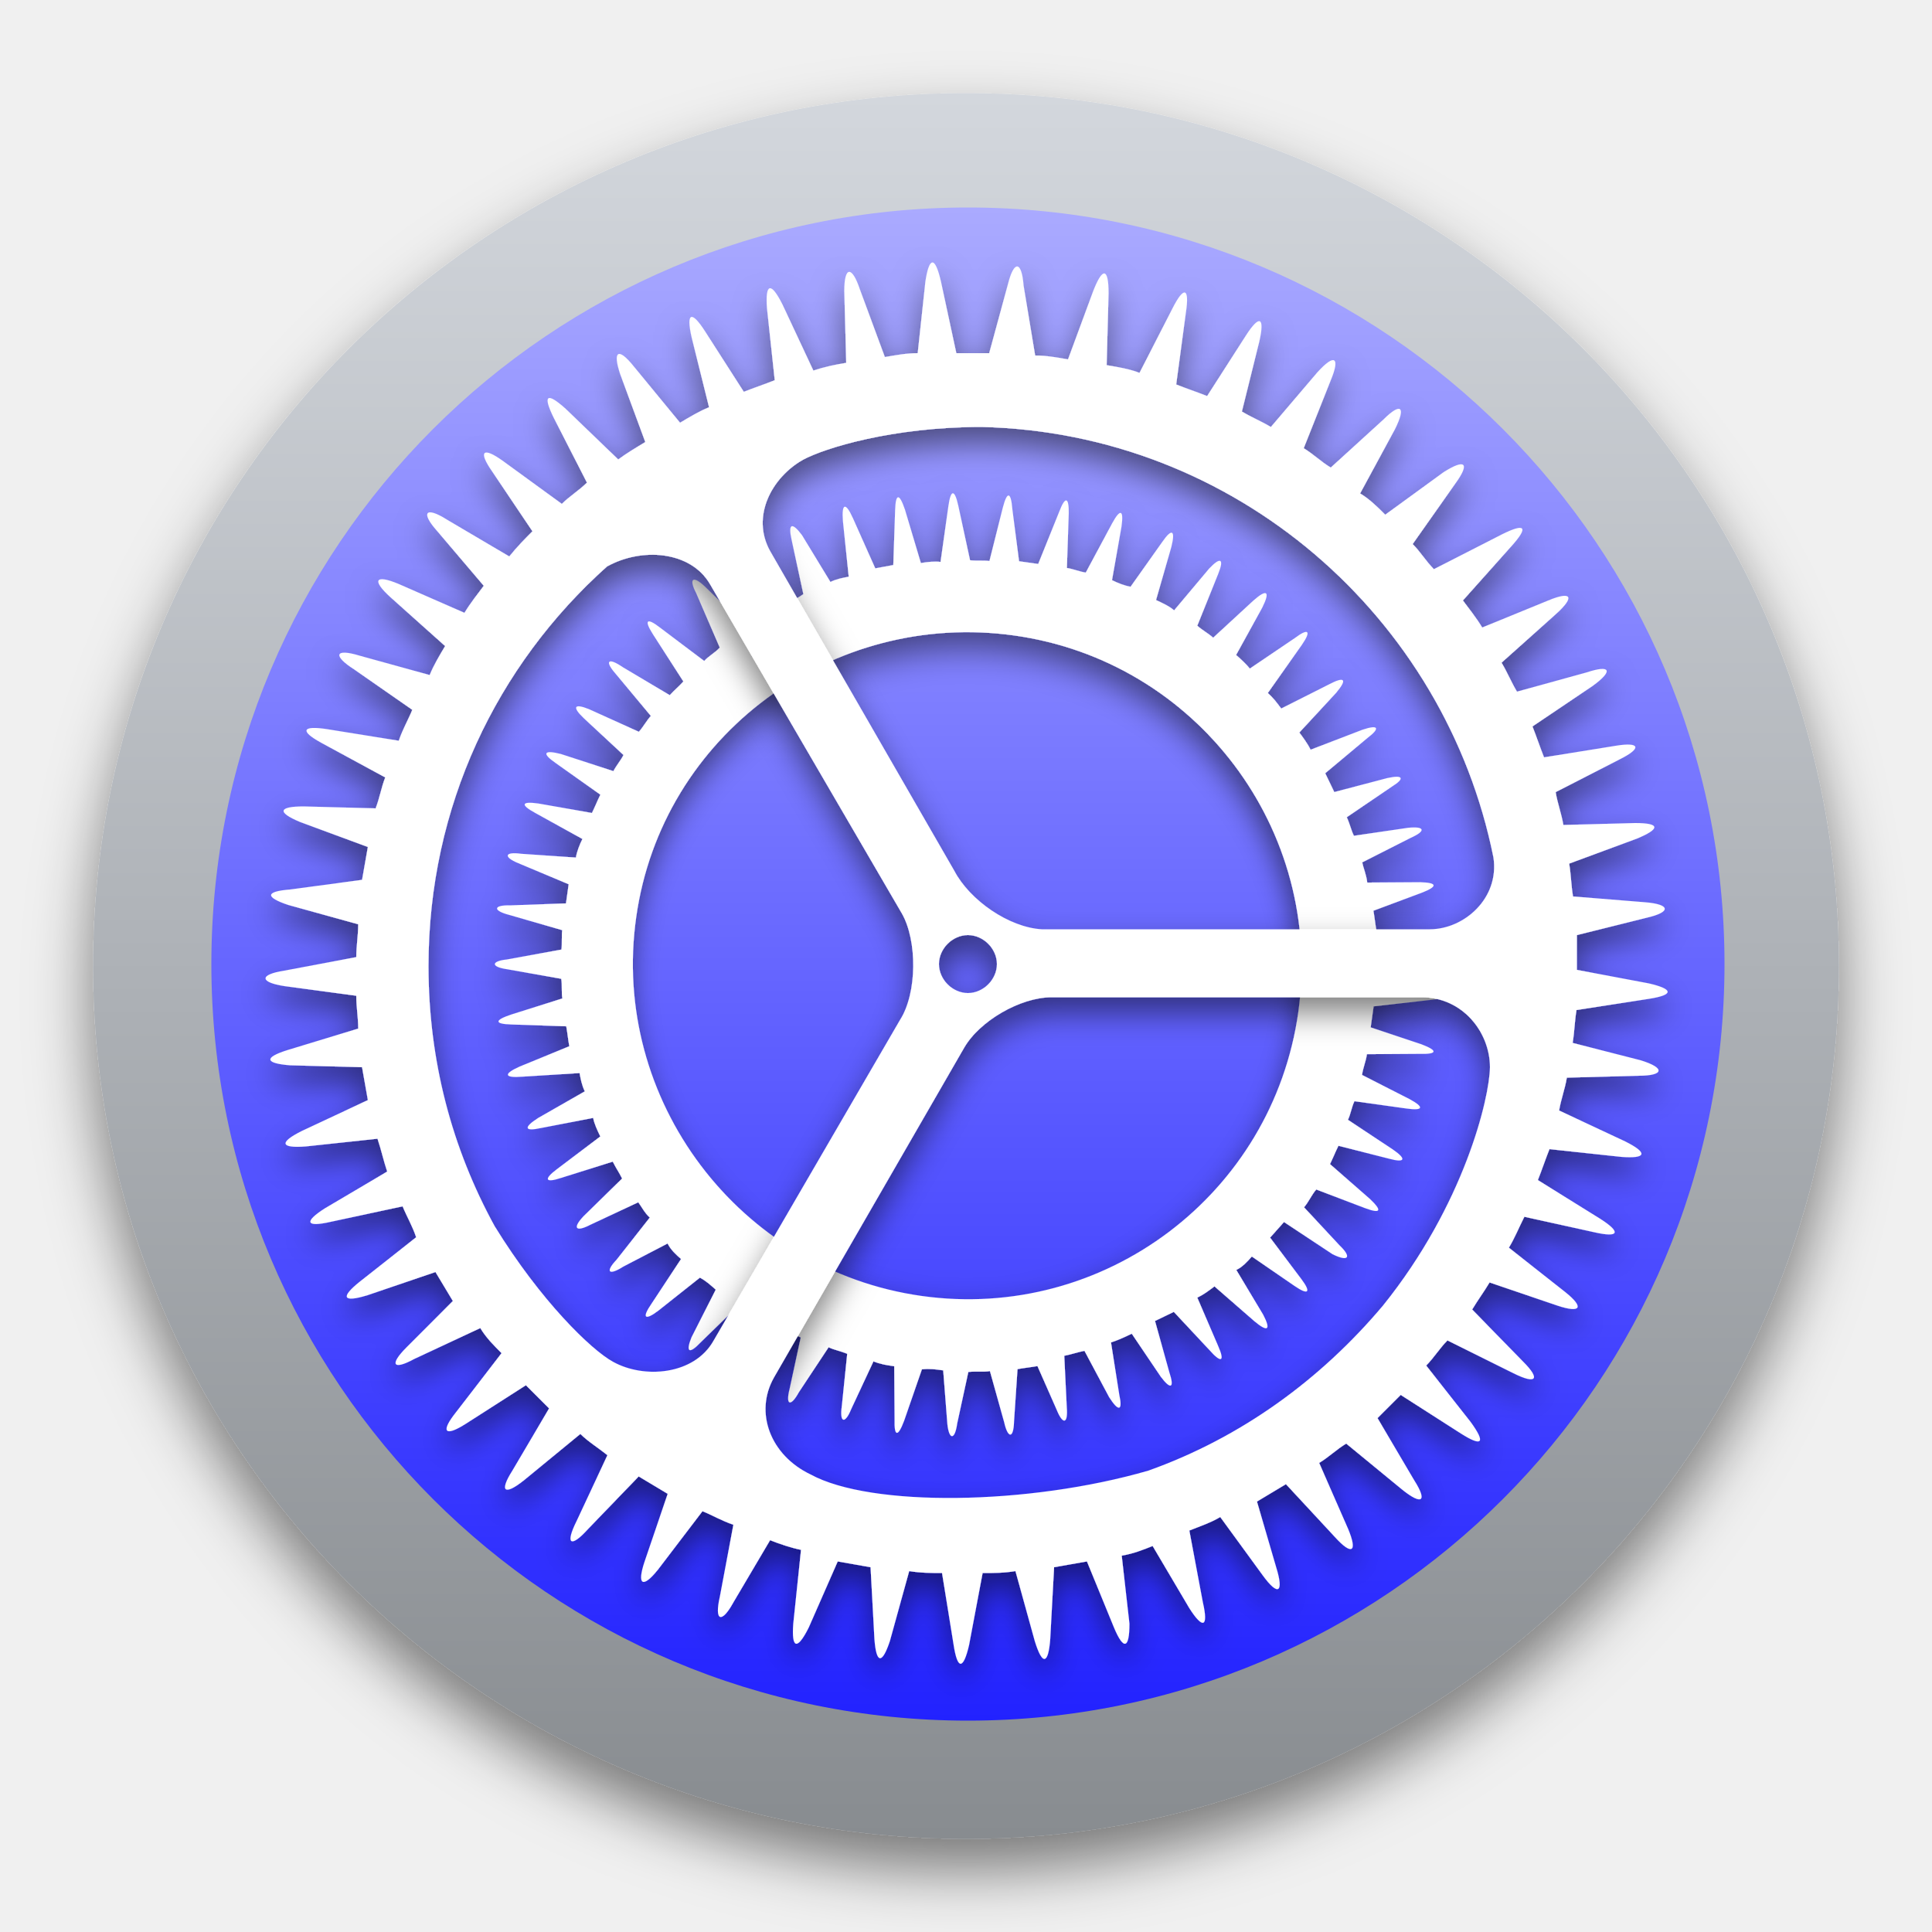
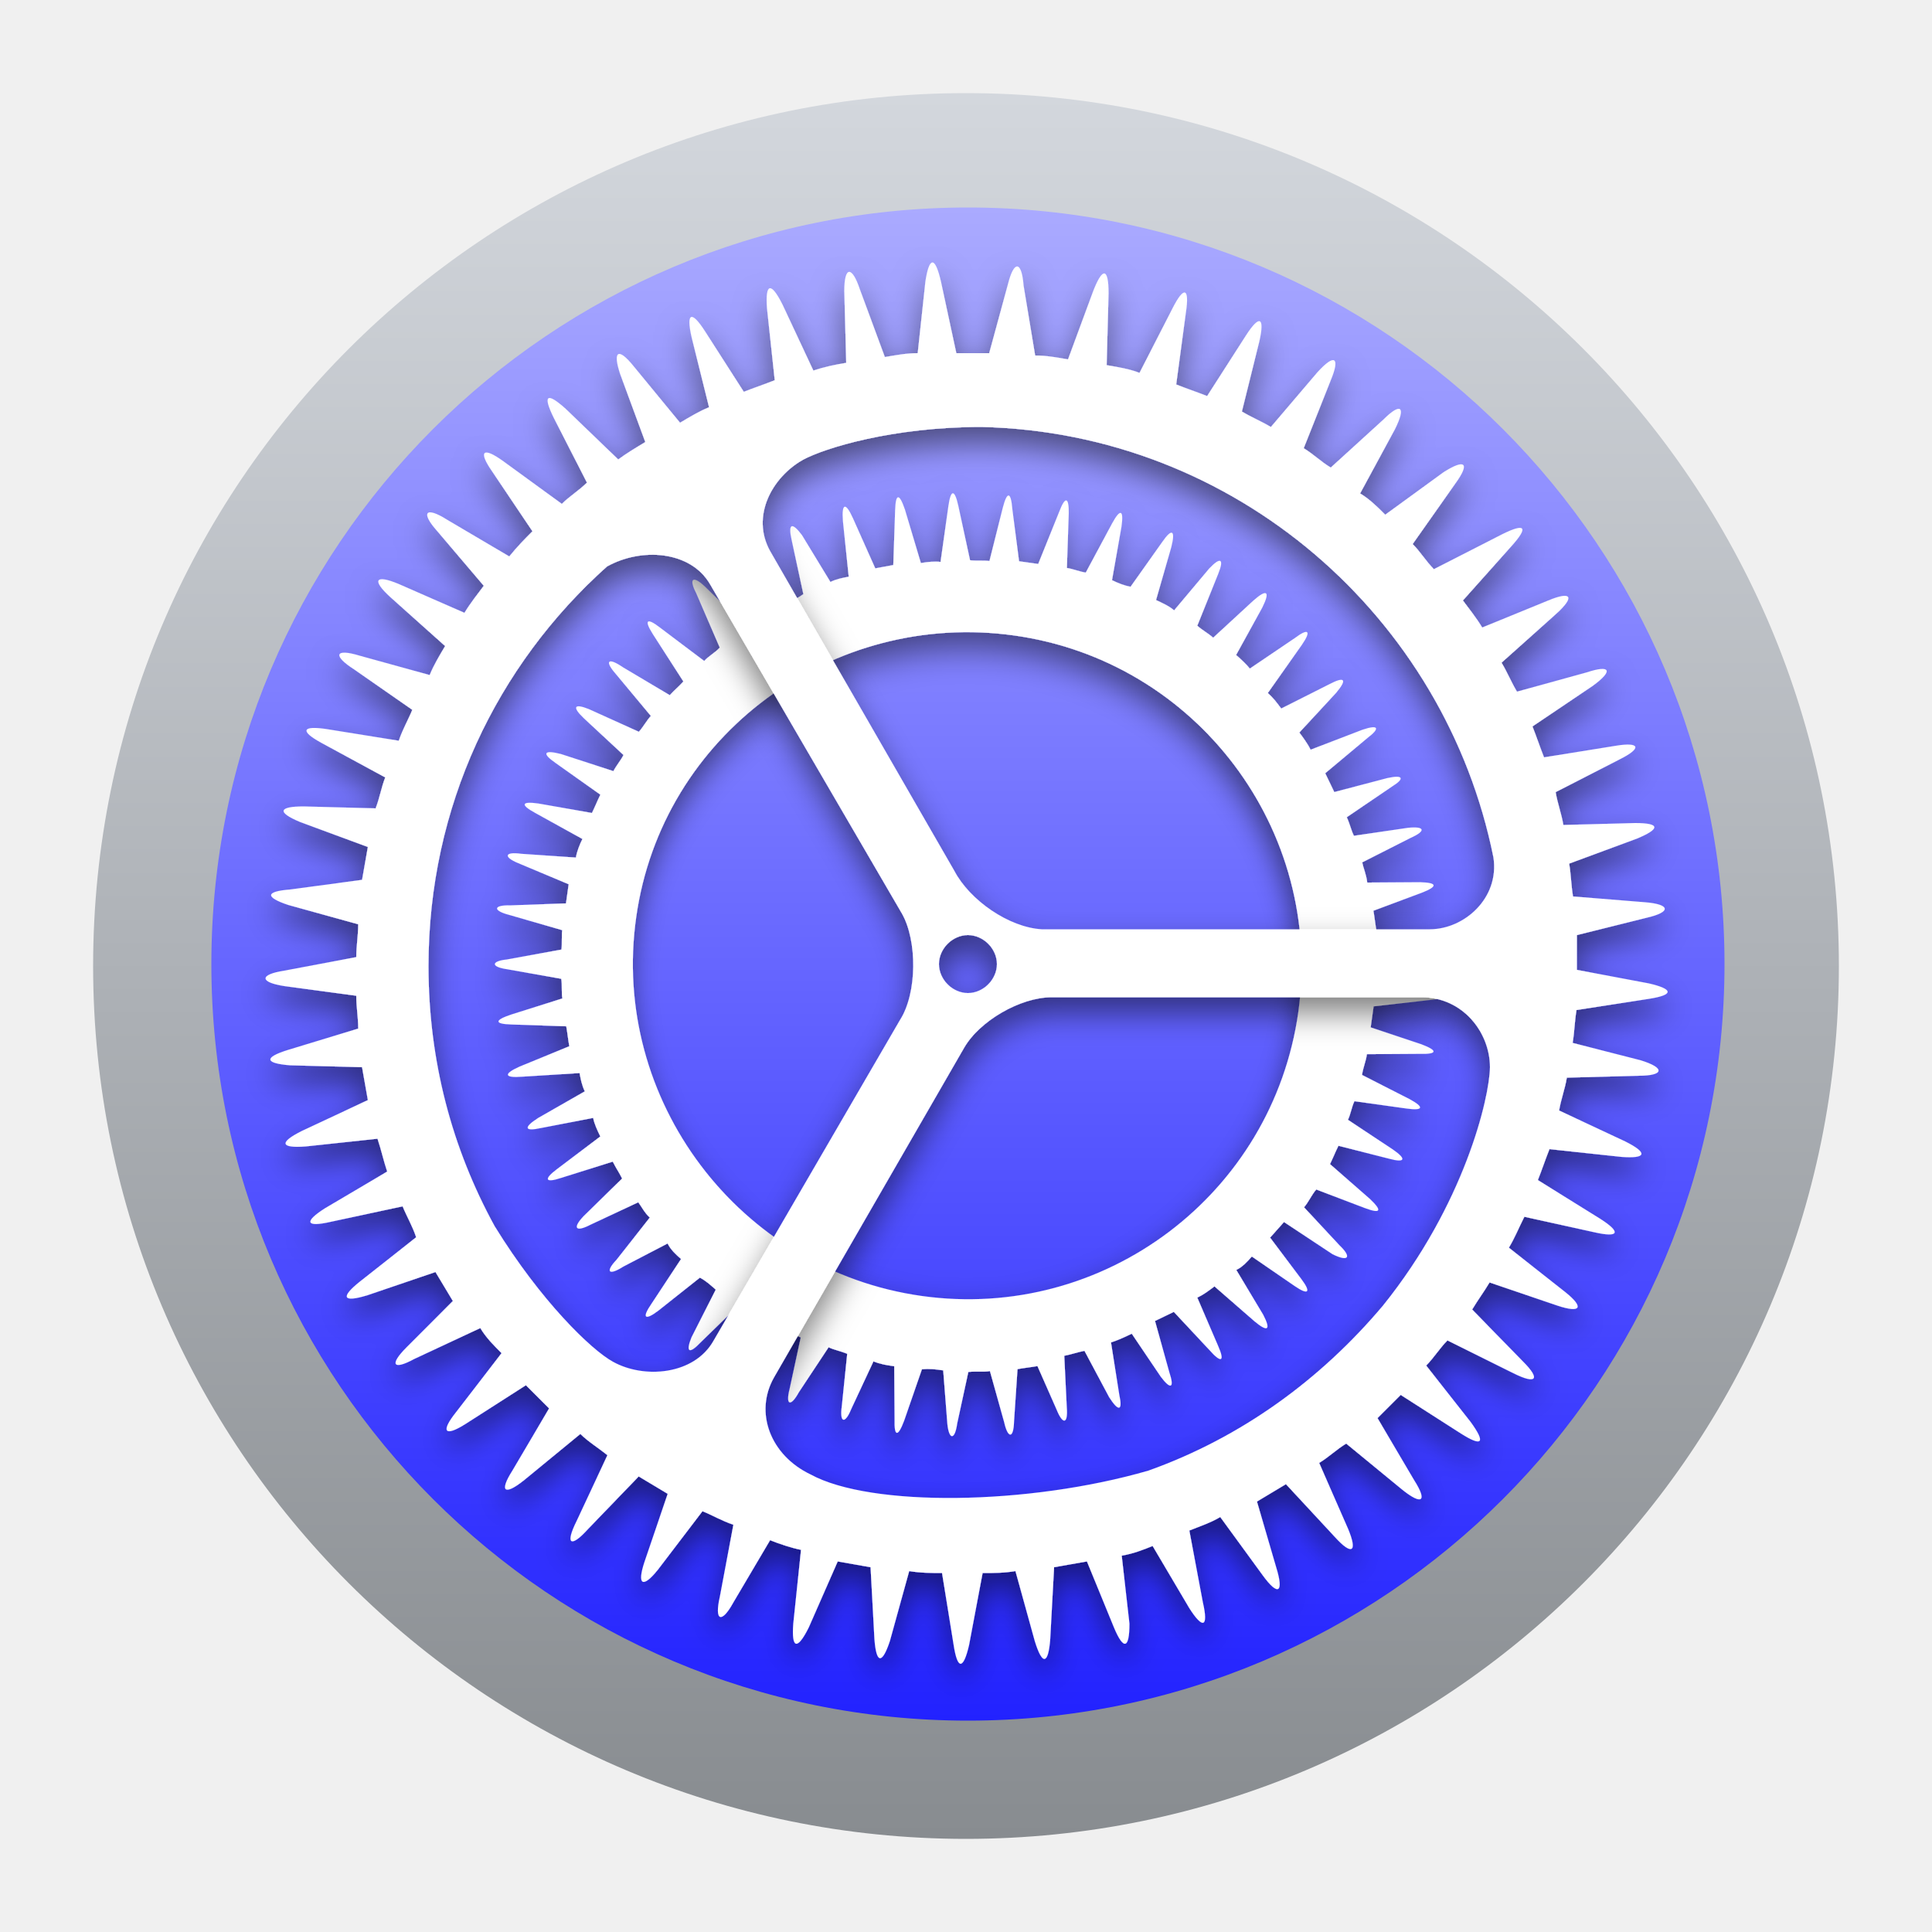
<svg xmlns="http://www.w3.org/2000/svg" id="icon-update" viewBox="0 0 500 500">
-   <filter x="-6.1%" y="-3.9%" width="112.1%" height="113.2%" filterUnits="objectBoundingBox" id="update-filter-1">
-     <feOffset dx="0" dy="8" in="SourceAlpha" result="updateShadowOffsetOuter1" />
-     <feGaussianBlur stdDeviation="8" in="updateShadowOffsetOuter1" result="updateShadowBlurOuter1" />
-     <feColorMatrix values="0 0 0 0 0   0 0 0 0 0   0 0 0 0 0  0 0 0 0.5 0" type="matrix" in="updateShadowBlurOuter1" result="updateShadowMatrixOuter1" />
-     <feMerge>
-       <feMergeNode in="updateShadowMatrixOuter1" />
-       <feMergeNode in="SourceGraphic" />
-     </feMerge>
-   </filter>
  <filter x="-6.1%" y="-3.9%" width="112.1%" height="113.2%" filterUnits="objectBoundingBox" id="drop-filter-2">
    <feOffset dx="0" dy="4" in="SourceAlpha" result="dropShadowOffsetOuter1" />
    <feGaussianBlur stdDeviation="4" in="dropShadowOffsetOuter1" result="dropShadowBlurOuter1" />
    <feColorMatrix values="0 0 0 0 0   0 0 0 0 0   0 0 0 0 0  0 0 0 0.5 0" type="matrix" in="dropShadowBlurOuter1" result="dropShadowMatrixOuter1" />
    <feMerge>
      <feMergeNode in="dropShadowMatrixOuter1" />
      <feMergeNode in="SourceGraphic" />
    </feMerge>
  </filter>
  <style type="text/css">
		.st0{fill:url(#SVGID_1_);}
		.st1{fill:url(#Oval_1_);}
		.st2{fill:#FFFFFF;}
		.st3{fill:none;}
	</style>
  <linearGradient id="SVGID_1_" gradientUnits="userSpaceOnUse" x1="250" y1="477.908" x2="250" y2="26.092" gradientTransform="matrix(1 0 0 -1 0 502)">
    <stop offset="0" style="stop-color:#D3D7DD" />
    <stop offset="1" style="stop-color:#888C90" />
  </linearGradient>
  <linearGradient id="Oval_1_" gradientUnits="userSpaceOnUse" x1="250.502" y1="448.289" x2="250.502" y2="56.715" gradientTransform="matrix(1 0 0 -1 0 502)">
    <stop offset="0" style="stop-color:#AAAAFF" />
    <stop offset="1" style="stop-color:#2222FF" />
  </linearGradient>
-   <circle class="st0" filter="url(#update-filter-1)" cx="250" cy="250" r="225.9" />
+   <circle class="st0" cx="250" cy="250" r="225.9" />
  <circle id="Oval_3_" class="st1" cx="250.5" cy="249.5" r="195.8" />
  <g id="Shape_3_" transform="translate(30, 30) rotate(8) translate(-30, -30) ">
    <path id="path-3_14_" filter="url(#drop-filter-2)" class="st2" d="M277.5,111.6c0.5,0,1,0,1.5,0c1,0,2.5,0,3.5,0l3.5-14.1c1-4.5,2-4,2.5,0l1.5,14.1l0,0    c1.5,0,3.5,0.5,5,0.5l0,0l5-13.6c1.5-4,2.5-4,2.5,0.5l-0.5,14.1c1.5,0.5,3.5,1,5,1l6.5-12.6c2-4,3-3.5,2.5,1l-2,14.1l0,0    c1.5,0.5,3.5,1,5,2l0,0l7.5-12c2.5-3.5,3.5-3,2.5,1l-3.5,14.1c1.5,1,3,1.5,4.5,2.5l9-11c3-3.5,4-3,2.5,1.5l-5,13.1l0,0    c1.5,1,3,2,4,3l0,0l10.5-9.5c3-3,4-2.5,2,1.5l-7,13.6c1.5,1,2.5,2,4,3.5l11.5-8c3.5-2.5,4.5-2,2,2l-8,11.5l0,0c1,1,2.5,2.5,3.5,4    l0,0l12.6-7c4-2,4.5-1,1.5,2l-9.5,10.5c1,1.5,2,3,3,4.5l13.1-5.5c4-1.5,4.5-0.5,1.5,2l-10.5,9.5l0,0c1,1.5,1.5,3,2.5,4.5l13.6-4    c4-1,5,0,1,2.5l-11.5,8c0.5,1.5,1.5,3,2,5l13.6-2c4.5-0.5,4.5,0.5,1,2.5l-12,6.5l0,0c0.5,1.5,1,3.5,1.5,5l0,0l14.1-0.5    c4.5,0,4.5,1,0.5,2.5l-13.1,5c0.5,1.5,0.5,3.5,0.5,5l13.6,1.5c4.5,0.5,4.5,1.5,0,2.5l-13.6,3.5l0,0c0,1.5,0,3.5,0,5c0,0,0,0,0,0.5    l0,0l13.6,2.5c4.5,1,4.5,2,0,2.5l-13.6,2c0,2-0.5,3.5-0.5,5.5l13.1,4.5c4,1.5,4,2.5-0.5,2.5h-13.6c-0.5,1.5-0.5,3.5-1,5l0,0l12.6,6    c4,2,3.5,3-0.5,2.5l-13.6-1.5c-0.5,1.5-1,3.5-1.5,5l11.5,7.5c3.5,2.5,3.5,3.5-1,2.5l-13.1-3l0,0c-1,1.5-1.5,3.5-2.5,5l0,0l10.5,8.5    c3.5,2.5,3,4-1.5,2.5l-13.6-6.5c-1,1.5-2,3-3,4.5l9.5,9.5c3,3,2.5,4-1.5,2l-12-6l0,0c-1,1.5-2,3-3.5,4l8.5,10.5c2.5,3.5,2,4.5-2,2    l-11.5-7.5c-1.5,1.5-2.5,2.5-4,3.5l7,11.5c2.5,4,1.5,4.5-2,1.5l-10.5-8.5l0,0c-1.5,1-3,2-4.5,3l5.5,12.6c2,4,1,4.5-2,1.5l-9-10    c-1.5,1-3,2-5,3l4,13.1c1.5,4,0.5,4.5-2.5,1l-8-11l0,0c-1.5,0.5-3.5,1.5-5,2l0,0l2.5,13.1c1,4.5-0.5,4.5-2.5,1l-6.5-10.5    c-1.5,0.5-3.5,1-5,1.5l1,13.6c0.5,4.5-1,4.5-2.5,0.5l-5.5-12.6l0,0c-1.5,0.5-3.5,0.5-5.5,1l0,0l-1,13.6c0,4.5-1.5,4.5-2.5,0.5    l-3-13.6c-2,0-3.5,0-5.5,0.5L279,336c-1,4.5-2,4.5-2.5,0l-2-13.6l0,0c-2,0-3.5,0-5.5-0.5l0,0l-4,13.1c-1,4-2.5,4-2.5-0.5l-0.5-13.6    c-2-0.5-3.5-0.5-5-1l-6,12.6c-1.5,4-3,4-2.5-0.5l1-13.6c-1.5-0.5-3.5-1-5-1.5l0,0l-7,12c-2,4-3.5,3.5-2.5-1l2.5-13.6    c-1.5-0.5-3-1.5-5-2l-8.5,11c-2.5,3.5-3.5,3-2.5-1l4.5-13.1l0,0c-1.5-1-3-2-4.5-2.5l0,0l-9.5,10c-3,3-4,2.5-2-1.5l6-12.6    c-1.5-1-3-2-4-3.5l-10.5,7.5c-3.5,3-4.5,2-2-1.5l7-12l0,0c-1.5-1-2.5-2.5-3.5-3.5l0,0l-11.5,7.5c-3.5,2.5-4.5,1.5-2-2l8.5-11    c-1-1.5-2-2.5-3-4l-12.6,6c-4,2-4.5,1-1.5-2l10-10l0,0c-1-1.5-2-3-2.5-4.5l-13.1,4.5c-4,1.5-4.5,0.5-1-2.5l11-8.5    c-1-1.5-1.5-3-2-4.5l-14.6,3c-4.5,1-5,0-1-2.5l12-7l0,0c-0.5-1.5-1-3.5-1.5-5l0,0l-14.1,1.5c-4.5,0.5-4.5-0.5-0.5-2.5l12.6-6    c-0.5-1.5-0.5-3.5-1-5l-14.1-0.5c-4.5,0-4.5-1.5-0.5-2.5l13.6-4.5l0,0c0-1.5-0.5-3.5-0.5-5l0,0l-14.1-2c-4.5-0.5-4.5-2,0-2.5    l14.1-2.5c0-1.5,0-3.5,0-5L160,207c-4-1-4-2.5,0.5-2.5l14.1-1l0,0c0-1.5,0.5-3.5,1-5l0,0l-13.1-5c-4-1.5-4-2.5,0.5-2.5l14.1,0.5    c0.5-1.5,1-3.5,1.5-5l-12.6-6.5c-4-2-3.5-3,1-2.5l14.1,2.5l0,0c0.5-1.5,1.5-3,2-4.5l0,0l-11.5-8c-3.5-2.5-3-3.5,1-2.5l13.6,4    c1-1.5,1.5-3,2.5-4.5l-10.5-9.5c-3.5-3-2.5-4,1.5-2l13.1,5.5l0,0c1-1.5,2-2.5,3-4l0,0l-9.5-11c-3-3.5-2-4,1.5-2l12.6,7    c1-1.5,2.5-2.5,3.5-4l-8-13.1c-2.5-3.5-1.5-4.5,2-2l11.5,8.5l0,0c1-1,2.5-2,4-3l-6.5-12.6c-2-4-1-4.5,2-1.5l10.5,10c1.5-1,3-2,4-3    l-5-13.6c-1.5-4-0.5-4.5,2.5-1.5l9,11l0,0c1.5-1,3-1.5,4.5-2l0,0l-3.5-14.1c-1-4.5,0-5,2.5-1l7.5,12c1.5-0.5,3-1,4.5-1.5l-1.5-14.1    c-0.5-4.5,0.5-4.5,2.5-0.5l6,13.1l0,0c1.5-0.5,3.5-1,5-1l0,0v-14.6c0-4.5,1-4.5,2.5-0.5l5,13.6c1.5,0,3.5-0.5,5-0.5l1.5-14.1    c0.5-4.5,1.5-4.5,2.5,0L277.5,111.6L277.5,111.6z M279,303.4c47.7,0,86.3-38.7,86.3-86.3s-38.7-86.3-86.3-86.3    s-86.8,38.2-86.8,85.8C192.1,264.3,231.3,303.4,279,303.4z" />
  </g>
  <path class="st2" filter="url(#drop-filter-2)" d="M426.7,258.5c6.5-1,6.5-2.5,0-4l-18.6-3.5c0-0.5,0-1,0-1.5c0-2.5,0-5,0-7.5l18.1-4.5c6.5-1.5,6-3.5-0.5-4   l-18.6-1.5c-0.5-3-0.5-5.5-1-8.5l17.6-6.5c6-2.5,6-4-0.5-4l-18.6,0.5c-0.5-3-1.5-5.5-2-8.5l16.6-8.5c6-3,5-4.5-1-3.5l-18.6,3   c-1-2.5-2-5.5-3-8l15.6-10.5c5.5-4,4.5-5.5-1.5-3.5l-18.1,5c-1.5-2.5-2.5-5-4-7.5l14.1-12.6c5-4.5,4-6-2-3.5l-17.1,7   c-1.5-2.5-3.5-5-5-7l12.6-14.1c4.5-5,3.5-6-2.5-3l-17.6,9c-2-2-3.5-4.5-5.5-6.5l11-15.6c4-5.5,2.5-6.5-3-3l-15.1,11   c-2-2-4-4-6.5-5.5l9-16.6c3-6,1.5-7-3-2.5L344.4,121c-2.5-1.5-4.5-3.5-7-5l7-17.6c2.5-6,1-7-3.5-2l-12,14.1c-2.5-1.5-5-2.5-7.5-4   l4.5-18.1c1.5-6.5,0-7-3.5-1.5l-10,15.6c-2.5-1-5.5-2-8-3l2.5-18.6c1-6.5-0.5-7-3.5-1l-8.5,16.6c-2.5-1-5.5-1.5-8.5-2l0.5-18.6   c0-6.5-1.5-7-4-0.5l-6.5,17.6c-3-0.5-5.5-1-8.5-1l-3-18.1c-0.5-6.5-2.5-6.5-4-0.5L256,91.4c-2,0-4,0-6,0c-1,0-2,0-2.5,0l-4-18.6   c-1.5-6.5-3-6.5-4,0l-2,18.6c-3,0-5.5,0.5-8.5,1l-6.5-17.6c-2-6-4-6-4,0.5l0.5,18.6c-3,0.5-5.5,1-8.5,2l-8-17.1c-3-6-4.5-5.5-4,1   l2,18.6c-2.5,1-5.5,2-8,3l-10-15.6c-3.5-5.5-5-5-3.5,1.5l4.5,18.1c-2.5,1-5,2.5-7.5,4l-12-14.6c-4-5-5.5-4-3.5,2l6.5,17.6   c-2.5,1.5-5,3-7,4.5l-13.6-13.1c-5-4.5-6-3.5-3,2.5l8.5,16.6c-2,2-4.5,3.5-6.5,5.5l-15.1-11c-5.5-4-6.5-2.5-3,2.5l10.5,15.6   c-2,2-4,4-6,6.5l-16.1-9.5c-5.5-3.5-7-2-2.5,3l12,14.1l0,0c-1.5,2-3.5,4.5-5,7l-17.1-7.5c-6-2.5-7-1-2,3.5l14.1,12.6   c-1.5,2.5-3,5-4,7.5l-18.1-5c-6.5-2-7,0-1.5,3.5l15.1,10.5c-1,2.5-2.5,5-3.5,8l-18.6-3c-6.5-1-7,0.5-1.5,3.5l16.6,9   c-1,2.5-1.5,5.5-2.5,8l-18.6-0.5c-6.5,0-7,1.5-1,4l17.6,6.5c-0.5,3-1,5.5-1.5,8.5l-18.6,2.5c-6.5,0.5-6.5,2-0.5,4l18.1,5   c0,3-0.5,5.5-0.5,8.5l-18.6,3.5c-6.5,1-6.5,3,0,4l18.6,2.5c0,3,0.5,5.5,0.5,8.5l-18.1,5.5c-6.5,2-6,3.5,0.5,4l18.6,0.5   c0.5,3,1,5.5,1.5,8.5l-17.1,8c-6,3-5.5,4.5,1,4l18.6-2c1,3,1.5,5.5,2.5,8.5l-16.1,9.5c-5.5,3.5-5,5,1.5,3.5l18.6-4   c1,2.5,2.5,5,3.5,8l-14.6,11.5c-5,4-4.5,5.5,2,3.5l17.6-6c1.5,2.5,3,5,4.5,7.5l-12,12c-4.5,4.5-3.5,6,2,3l17.1-8   c1.5,2.5,3.5,4.5,5.5,6.5L118,365.5c-4,5-3,6.5,2.5,3l15.6-10c2,2,4,4,6,6l-9.5,16.1c-3.5,5.5-2,6.5,3,2.5l14.6-12   c2,2,4.5,3.5,7,5.5l-8,17.1c-3,6-1.5,7,3,2l13.1-13.6c2.5,1.5,5,3,7.5,4.5l-6,17.6c-2,6-0.5,7,3.5,2l11.5-15.1c2.5,1,5,2.5,8,3.5   l-3.5,18.6c-1.5,6.5,0.5,7,3.5,1.5l9.5-16.1c2.5,1,5.5,2,8,2.5l-2,19.1c-0.5,6.5,1,7,4,1l7.5-17.1c3,0.5,5.5,1,8.5,1.5l1,18.6   c0.5,6.5,2,6.5,4,0.5l5-18.1c3,0.5,6,0.5,8.5,0.5l3,18.6c1,6.5,2.5,6.5,4,0l3.5-18.6c3,0,5.5,0,8.5-0.5l5,18.1c2,6.5,3.5,6,4-0.5   l1-18.6c3-0.5,5.5-1,8.5-1.5l7,17.1c2.5,6,4,5.5,4-1l-2-17.6c3-0.5,5.5-1.5,8-2.5l9.5,16.1c3.5,5.5,5,5,3.5-1.5l-3.5-18.6   c2.5-1,5.5-2,8-3.5l11,15.1c4,5.5,5.5,4.5,3.5-2l-5-17.1c2.5-1.5,5-3,7.5-4.5l12.6,13.6c4.5,5,6,4,3.5-2l-7.5-17.1   c2.5-1.5,4.5-3.5,7-5l14.6,12c5,4,6.5,3,3-2.5l-9.5-16.1c2-2,4-4,6-6l15.6,10c5.5,3.5,6.5,2.5,2.5-3l-11.5-14.6c2-2,3.5-4.5,5.5-6.5   l17.1,8.5c6,3,7,1.5,2.5-3L381,338.9c1.5-2.5,3-4.5,4.5-7l17.6,6c6,2,7,0.5,2-3.5l-14.6-11.5c1.5-2.5,2.5-5,4-8l18.1,4   c6.5,1.5,7,0,1.5-3.5l-16.1-10c1-2.5,2-5.5,3-8l18.6,2c6.5,0.5,7-1,1-4l-17.1-8c0.5-3,1.5-5.5,2-8.5l18.6-0.5c6.5,0,7-2,0.5-4   l-17.6-4.5c0.5-3,0.5-5.5,1-8.5L426.7,258.5z M184.7,346.9c-5,9-18.1,10-26.1,5.5c-5.5-3-18.6-15.6-30.6-35.1   c-11-20.1-17.1-42.7-17.1-67.3c0-41.2,17.6-77.8,46.2-103.4c9-5,21.6-4,26.6,4.5l49.7,85.3c4,7,4,20.6-0.5,27.6L184.7,346.9z    M357.9,337.9c-16.1,19.1-36.6,34.1-60.7,42.7c-31.1,9-71.8,9.5-87.4,1c-10.5-5-14.6-16.1-9.5-25.1l49.2-85.3   c4-7,14.6-13.1,22.6-13.1H368c10.5,0,17.6,9,17.6,18.1C385.5,284.1,379,311.7,357.9,337.9z M243,249.5c0-4,3.5-7.5,7.5-7.5   c4,0,7.5,3.5,7.5,7.5c0,4-3.5,7.5-7.5,7.5C246.5,257,243,253.5,243,249.5z M370,240.5H269.6c-8.5-0.5-18.6-7.5-22.6-15.1l-47.7-82.8   c-5-9,0.5-19.1,8.5-23.6c5.5-3,23.1-8.5,46.2-8.5c65.8,1.5,120,49.2,132.5,111.4C388.1,232.4,379,240.5,370,240.5z" />
</svg>
